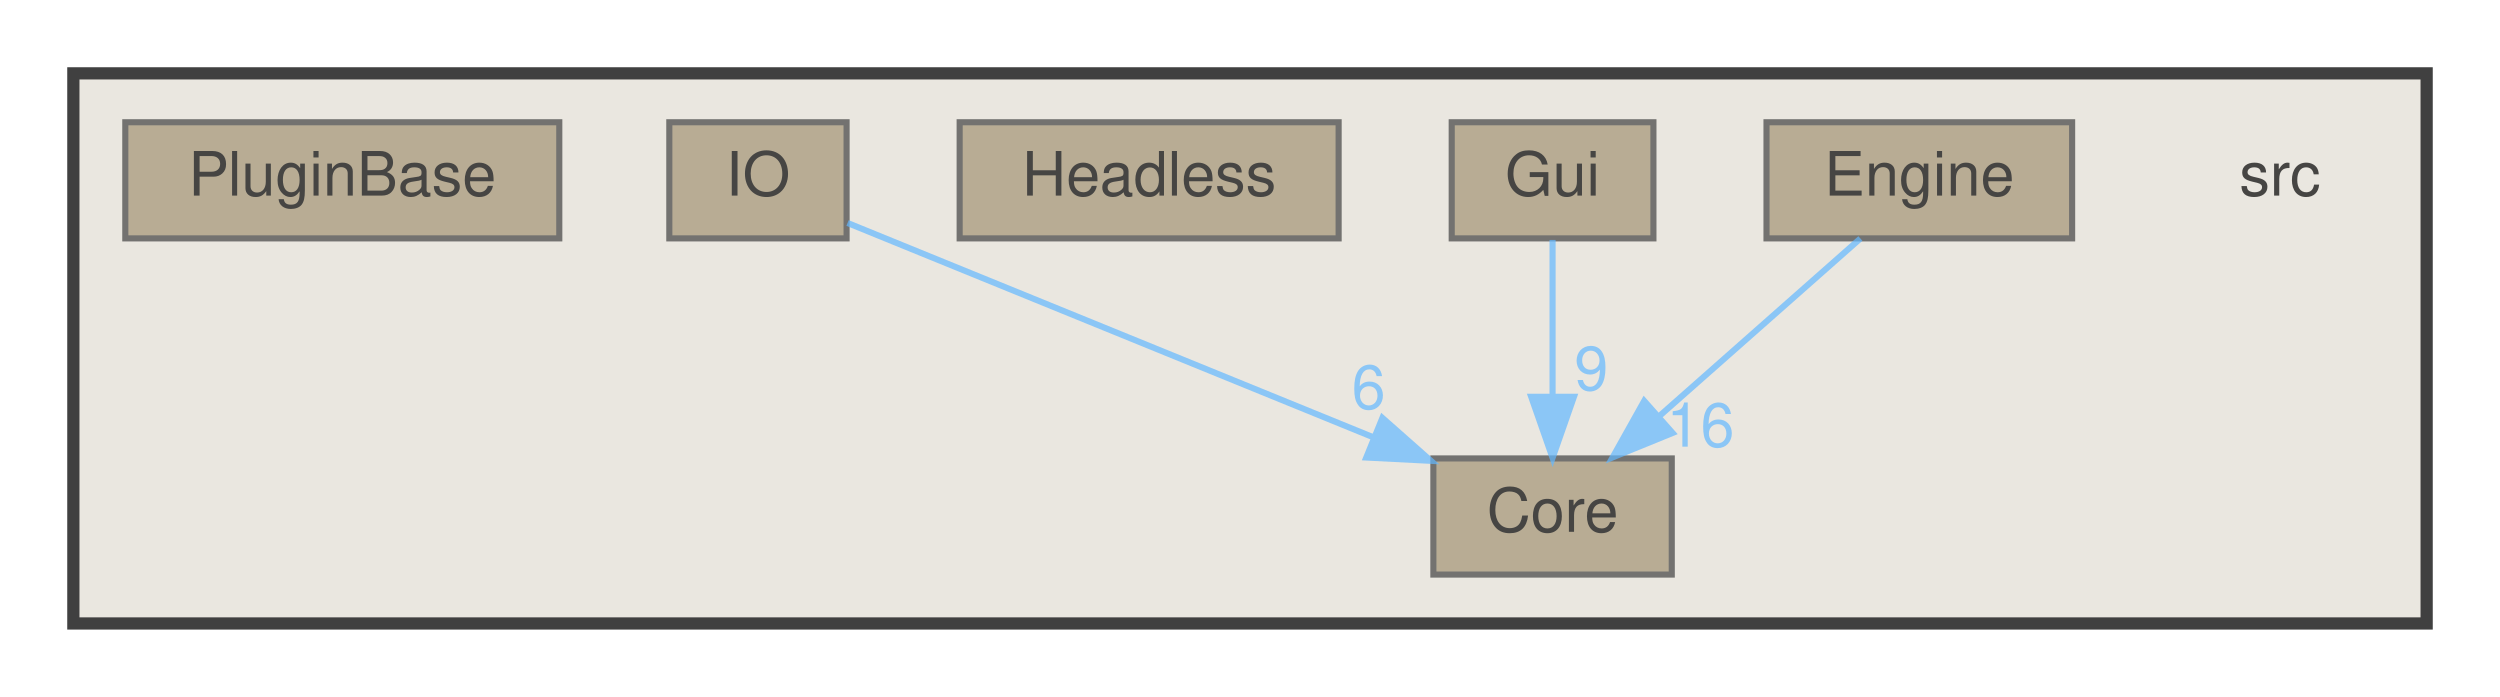
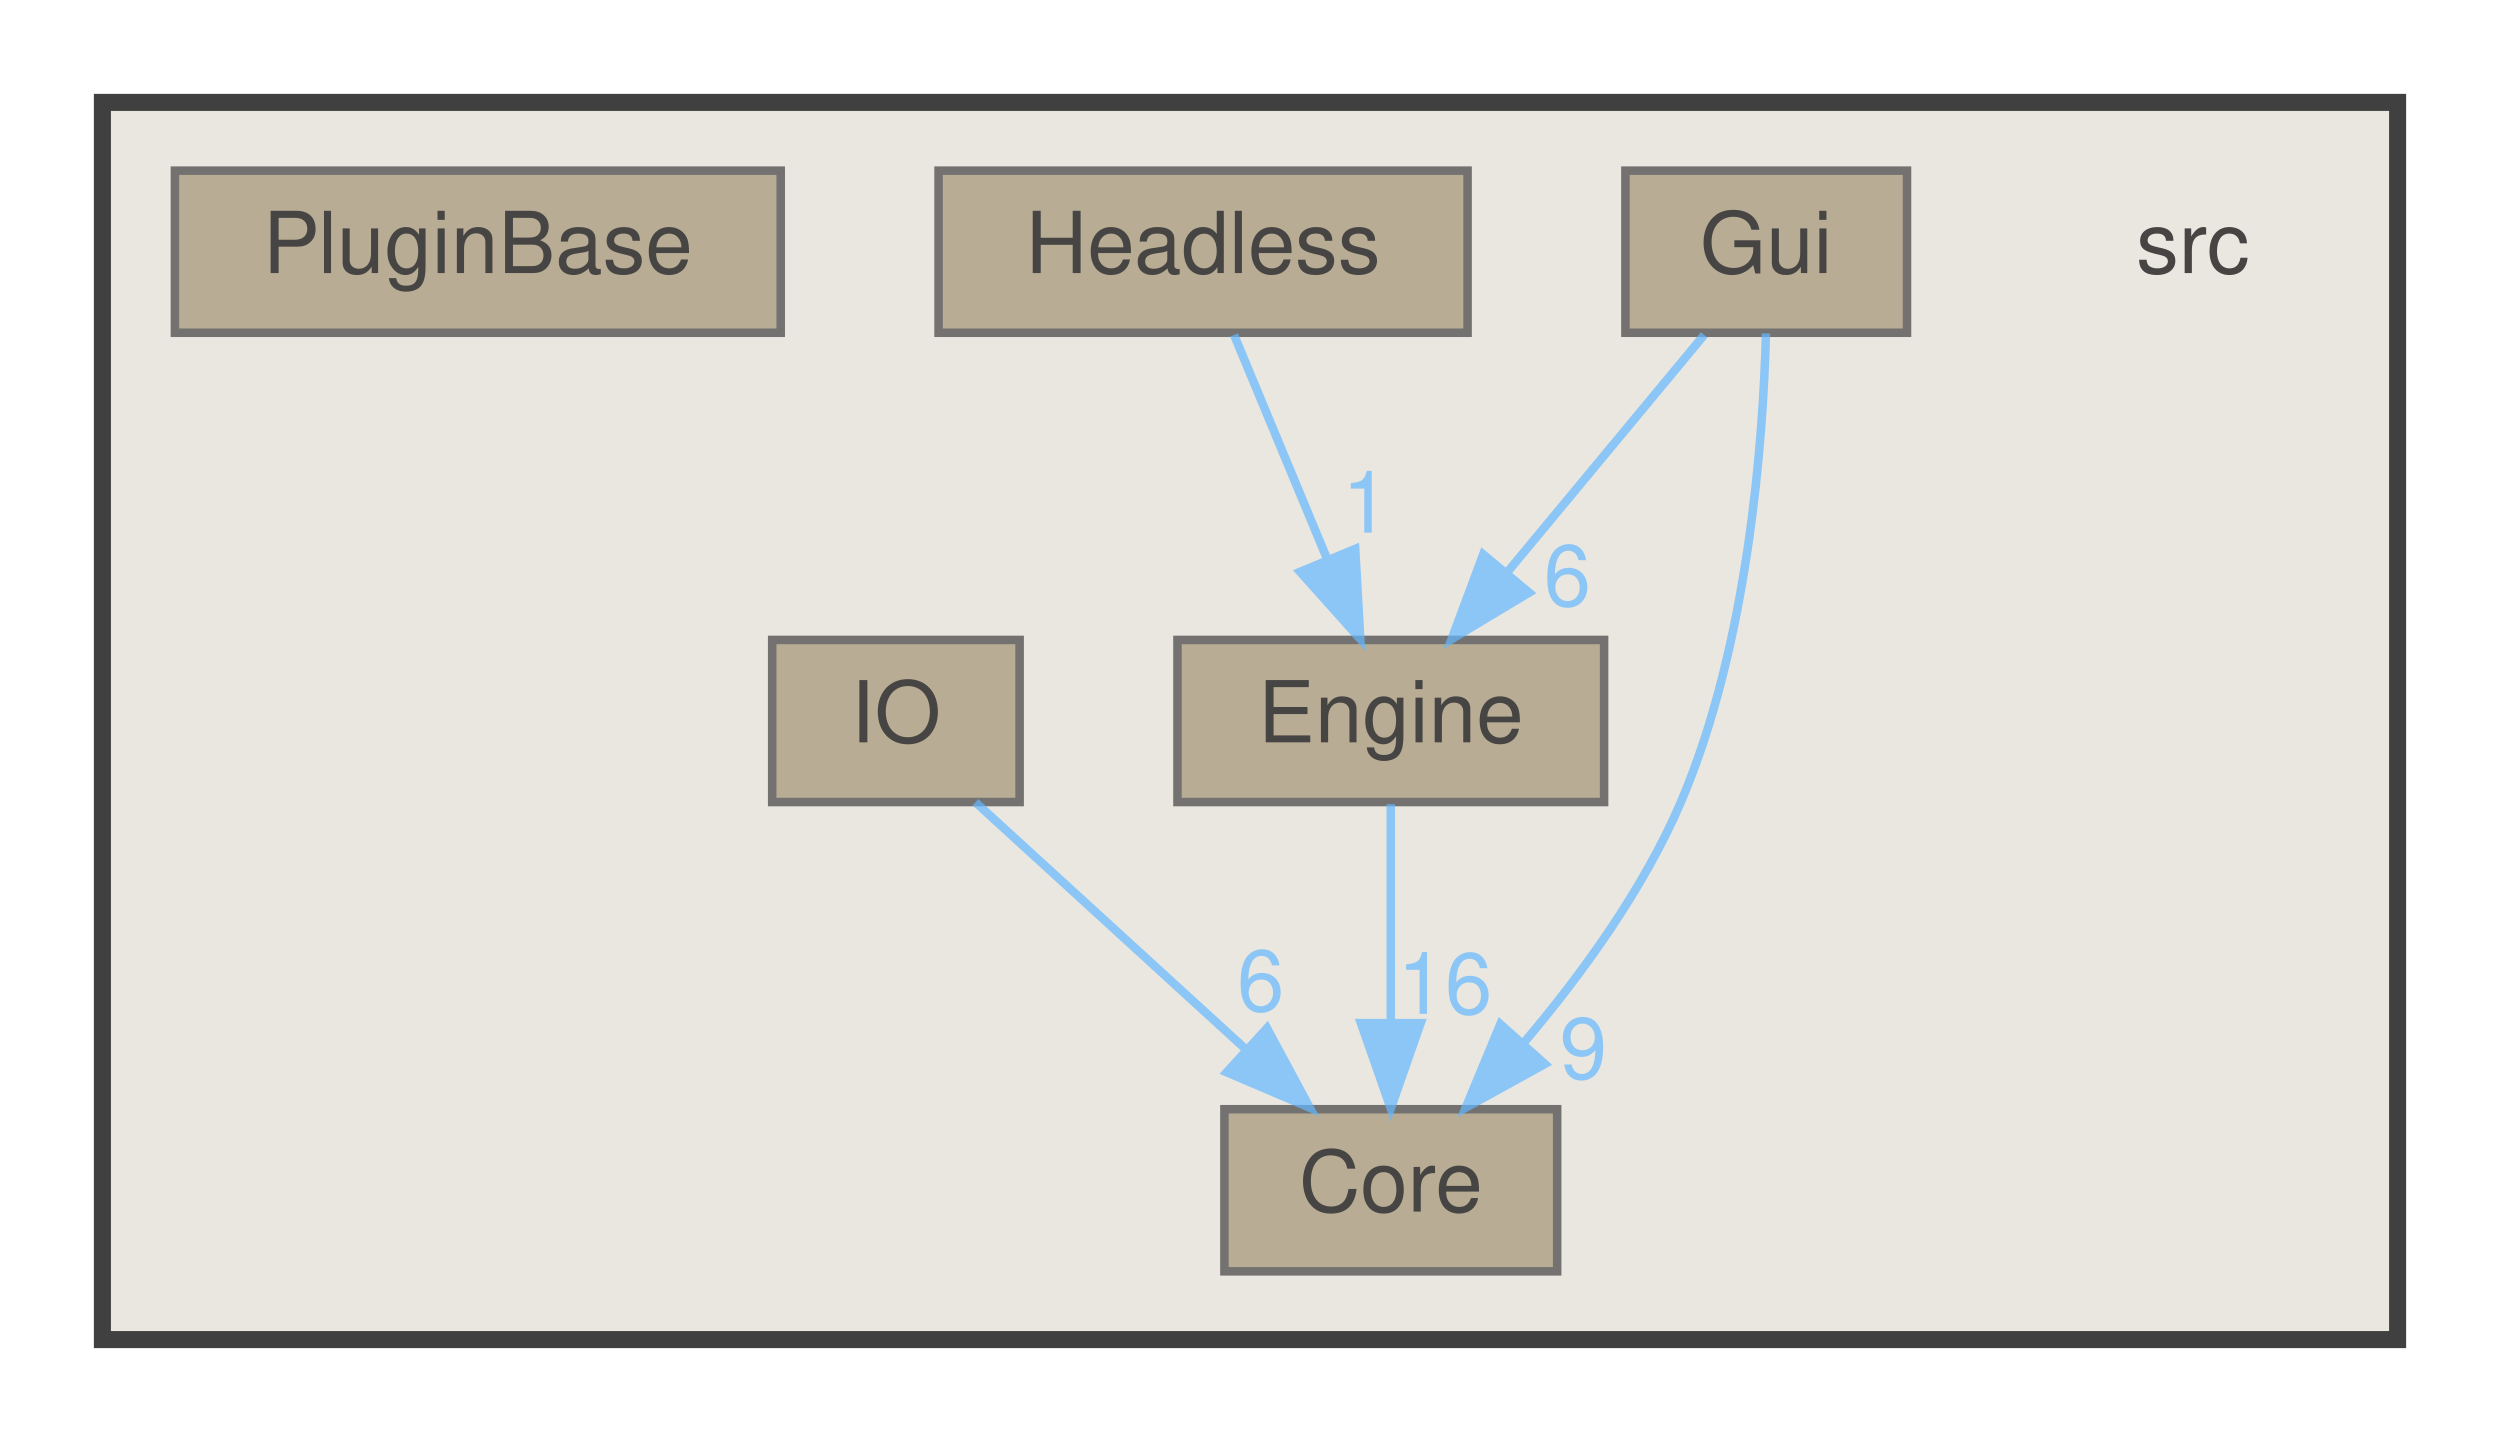
- <svg xmlns="http://www.w3.org/2000/svg" xmlns:xlink="http://www.w3.org/1999/xlink" width="409pt" height="114pt" viewBox="0.00 0.00 409.00 114.00">
+ <svg xmlns="http://www.w3.org/2000/svg" xmlns:xlink="http://www.w3.org/1999/xlink" width="293pt" height="169pt" viewBox="0.00 0.00 293.00 169.00">
  <svg id="main" version="1.1" xml:space="preserve">
    <style type="text/css">
.node, .edge {opacity: 0.7;}
.node.selected, .edge.selected {opacity: 1;}
.edge:hover path { stroke: red; }
.edge:hover polygon { stroke: red; fill: red; }
</style>
    <svg id="graph" class="graph">
-       <g id="graph0" class="graph" transform="scale(1 1) rotate(0) translate(4 110)">
+       <g id="graph0" class="graph" transform="scale(1 1) rotate(0) translate(4 165)">
        <g id="clust1" class="cluster">
          <g id="a_clust1">
            <a xlink:href="dir_68267d1309a1af8e8297ef4c3efbcdba.html" target="_top">
-               <polygon fill="#eae7e0" stroke="#404040" stroke-width="2" points="8,-8 8,-98 393,-98 393,-8 8,-8" />
+               <polygon fill="#eae7e0" stroke="#404040" stroke-width="2" points="8,-8 8,-153 277,-153 277,-8 8,-8" />
            </a>
          </g>
        </g>
        <g id="node1" class="node">
-           <text text-anchor="middle" x="369" y="-78" font-family="Helvetica,sans-Serif" font-size="10.00">src</text>
+           <text text-anchor="middle" x="253" y="-133" font-family="Helvetica,sans-Serif" font-size="10.00">src</text>
        </g>
        <g id="node2" class="node">
          <g id="a_node2">
            <a xlink:href="dir_a2f0e5642e47e7ed59fe0f0829eafb5f.html" target="_top" xlink:title="Core">
-               <polygon fill="#a29374" stroke="#404040" points="269.5,-35 230.5,-35 230.5,-16 269.5,-16 269.5,-35" />
-               <text text-anchor="middle" x="250" y="-23" font-family="Helvetica,sans-Serif" font-size="10.00">Core</text>
+               <polygon fill="#a29374" stroke="#404040" points="178.5,-35 139.5,-35 139.5,-16 178.5,-16 178.5,-35" />
+               <text text-anchor="middle" x="159" y="-23" font-family="Helvetica,sans-Serif" font-size="10.00">Core</text>
            </a>
          </g>
        </g>
        <g id="node3" class="node">
          <g id="a_node3">
            <a xlink:href="dir_3072bc1f55ed1280fe4fbe6b21c78379.html" target="_top" xlink:title="Engine">
-               <polygon fill="#a29374" stroke="#404040" points="335,-90 285,-90 285,-71 335,-71 335,-90" />
-               <text text-anchor="middle" x="310" y="-78" font-family="Helvetica,sans-Serif" font-size="10.00">Engine</text>
+               <polygon fill="#a29374" stroke="#404040" points="184,-90 134,-90 134,-71 184,-71 184,-90" />
+               <text text-anchor="middle" x="159" y="-78" font-family="Helvetica,sans-Serif" font-size="10.00">Engine</text>
            </a>
          </g>
        </g>
        <g id="edge1" class="edge">
-           <path fill="none" stroke="#63b8ff" d="M300.36,-70.98C291.49,-63.15 278.13,-51.34 267.39,-41.86" />
-           <polygon fill="#63b8ff" stroke="#63b8ff" points="269.63,-39.17 259.82,-35.17 264.99,-44.41 269.63,-39.17" />
+           <path fill="none" stroke="#63b8ff" d="M159,-70.75C159,-63.8 159,-53.85 159,-45.13" />
+           <polygon fill="#63b8ff" stroke="#63b8ff" points="162.5,-45.09 159,-35.09 155.5,-45.09 162.5,-45.09" />
          <g id="a_edge1-headlabel">
            <a xlink:href="dir_000013_000008.html" target="_top" xlink:title="16">
-               <text text-anchor="middle" x="274.2" y="-36.92" font-family="Helvetica,sans-Serif" font-size="10.00" fill="#63b8ff">16</text>
+               <text text-anchor="middle" x="165.34" y="-46.18" font-family="Helvetica,sans-Serif" font-size="10.00" fill="#63b8ff">16</text>
            </a>
          </g>
        </g>
        <g id="node4" class="node">
          <g id="a_node4">
            <a xlink:href="dir_b5ac5e964c12a6b13a9d28feb9f3d3ed.html" target="_top" xlink:title="Gui">
-               <polygon fill="#a29374" stroke="#404040" points="266.5,-90 233.5,-90 233.5,-71 266.5,-71 266.5,-90" />
-               <text text-anchor="middle" x="250" y="-78" font-family="Helvetica,sans-Serif" font-size="10.00">Gui</text>
+               <polygon fill="#a29374" stroke="#404040" points="219.5,-145 186.5,-145 186.5,-126 219.5,-126 219.5,-145" />
+               <text text-anchor="middle" x="203" y="-133" font-family="Helvetica,sans-Serif" font-size="10.00">Gui</text>
+             </a>
+           </g>
+         </g>
+         <g id="edge3" class="edge">
+           <path fill="none" stroke="#63b8ff" d="M202.97,-125.92C202.64,-113.36 200.9,-89.47 193,-71 188.62,-60.76 181.35,-50.77 174.65,-42.86" />
+           <polygon fill="#63b8ff" stroke="#63b8ff" points="177.06,-40.3 167.78,-35.18 171.84,-44.97 177.06,-40.3" />
+           <g id="a_edge3-headlabel">
+             <a xlink:href="dir_000016_000008.html" target="_top" xlink:title="9">
+               <text text-anchor="middle" x="181.57" y="-38.58" font-family="Helvetica,sans-Serif" font-size="10.00" fill="#63b8ff">9</text>
            </a>
          </g>
        </g>
        <g id="edge2" class="edge">
-           <path fill="none" stroke="#63b8ff" d="M250,-70.75C250,-63.8 250,-53.85 250,-45.13" />
-           <polygon fill="#63b8ff" stroke="#63b8ff" points="253.5,-45.09 250,-35.09 246.5,-45.09 253.5,-45.09" />
+           <path fill="none" stroke="#63b8ff" d="M195.73,-125.75C189.46,-118.18 180.21,-107.05 172.57,-97.84" />
+           <polygon fill="#63b8ff" stroke="#63b8ff" points="175.21,-95.55 166.13,-90.09 169.83,-100.02 175.21,-95.55" />
          <g id="a_edge2-headlabel">
-             <a xlink:href="dir_000016_000008.html" target="_top" xlink:title="9">
-               <text text-anchor="middle" x="256.34" y="-46.18" font-family="Helvetica,sans-Serif" font-size="10.00" fill="#63b8ff">9</text>
+             <a xlink:href="dir_000016_000013.html" target="_top" xlink:title="6">
+               <text text-anchor="middle" x="179.69" y="-94" font-family="Helvetica,sans-Serif" font-size="10.00" fill="#63b8ff">6</text>
            </a>
          </g>
        </g>
        <g id="node5" class="node">
          <g id="a_node5">
            <a xlink:href="dir_1577ba8040ea4e3d21120572b53f4a28.html" target="_top" xlink:title="Headless">
-               <polygon fill="#a29374" stroke="#404040" points="215,-90 153,-90 153,-71 215,-71 215,-90" />
-               <text text-anchor="middle" x="184" y="-78" font-family="Helvetica,sans-Serif" font-size="10.00">Headless</text>
+               <polygon fill="#a29374" stroke="#404040" points="168,-145 106,-145 106,-126 168,-126 168,-145" />
+               <text text-anchor="middle" x="137" y="-133" font-family="Helvetica,sans-Serif" font-size="10.00">Headless</text>
+             </a>
+           </g>
+         </g>
+         <g id="edge4" class="edge">
+           <path fill="none" stroke="#63b8ff" d="M140.63,-125.75C143.58,-118.65 147.83,-108.4 151.51,-99.56" />
+           <polygon fill="#63b8ff" stroke="#63b8ff" points="154.83,-100.67 155.43,-90.09 148.37,-97.98 154.83,-100.67" />
+           <g id="a_edge4-headlabel">
+             <a xlink:href="dir_000017_000013.html" target="_top" xlink:title="1">
+               <text text-anchor="middle" x="156.08" y="-102.58" font-family="Helvetica,sans-Serif" font-size="10.00" fill="#63b8ff">1</text>
            </a>
          </g>
        </g>
        <g id="node6" class="node">
          <g id="a_node6">
            <a xlink:href="dir_fae119eb913a40fe8ed97cde8b98911e.html" target="_top" xlink:title="IO">
-               <polygon fill="#a29374" stroke="#404040" points="134.5,-90 105.5,-90 105.5,-71 134.5,-71 134.5,-90" />
-               <text text-anchor="middle" x="120" y="-78" font-family="Helvetica,sans-Serif" font-size="10.00">IO</text>
+               <polygon fill="#a29374" stroke="#404040" points="115.5,-90 86.5,-90 86.5,-71 115.5,-71 115.5,-90" />
+               <text text-anchor="middle" x="101" y="-78" font-family="Helvetica,sans-Serif" font-size="10.00">IO</text>
            </a>
          </g>
        </g>
-         <g id="edge3" class="edge">
-           <path fill="none" stroke="#63b8ff" d="M134.66,-73.52C155.48,-65.04 194.04,-49.31 220.82,-38.4" />
-           <polygon fill="#63b8ff" stroke="#63b8ff" points="222.16,-41.63 230.1,-34.61 219.52,-35.15 222.16,-41.63" />
-           <g id="a_edge3-headlabel">
+         <g id="edge5" class="edge">
+           <path fill="none" stroke="#63b8ff" d="M110.32,-70.98C118.81,-63.23 131.56,-51.58 141.88,-42.14" />
+           <polygon fill="#63b8ff" stroke="#63b8ff" points="144.49,-44.5 149.51,-35.17 139.77,-39.33 144.49,-44.5" />
+           <g id="a_edge5-headlabel">
            <a xlink:href="dir_000018_000008.html" target="_top" xlink:title="6">
-               <text text-anchor="middle" x="219.9" y="-43.12" font-family="Helvetica,sans-Serif" font-size="10.00" fill="#63b8ff">6</text>
+               <text text-anchor="middle" x="143.75" y="-46.52" font-family="Helvetica,sans-Serif" font-size="10.00" fill="#63b8ff">6</text>
            </a>
          </g>
        </g>
        <g id="node7" class="node">
          <g id="a_node7">
            <a xlink:href="dir_1b07f77798358fd74e92420363fd4633.html" target="_top" xlink:title="PluginBase">
-               <polygon fill="#a29374" stroke="#404040" points="87.5,-90 16.5,-90 16.5,-71 87.5,-71 87.5,-90" />
-               <text text-anchor="middle" x="52" y="-78" font-family="Helvetica,sans-Serif" font-size="10.00">PluginBase</text>
+               <polygon fill="#a29374" stroke="#404040" points="87.5,-145 16.5,-145 16.5,-126 87.5,-126 87.5,-145" />
+               <text text-anchor="middle" x="52" y="-133" font-family="Helvetica,sans-Serif" font-size="10.00">PluginBase</text>
            </a>
          </g>
        </g>
      </g>
    </svg>
  </svg>
  <style type="text/css">

[data-mouse-over-selected='false'] { opacity: 0.7; }
[data-mouse-over-selected='true']  { opacity: 1.0; }

</style>
</svg>
